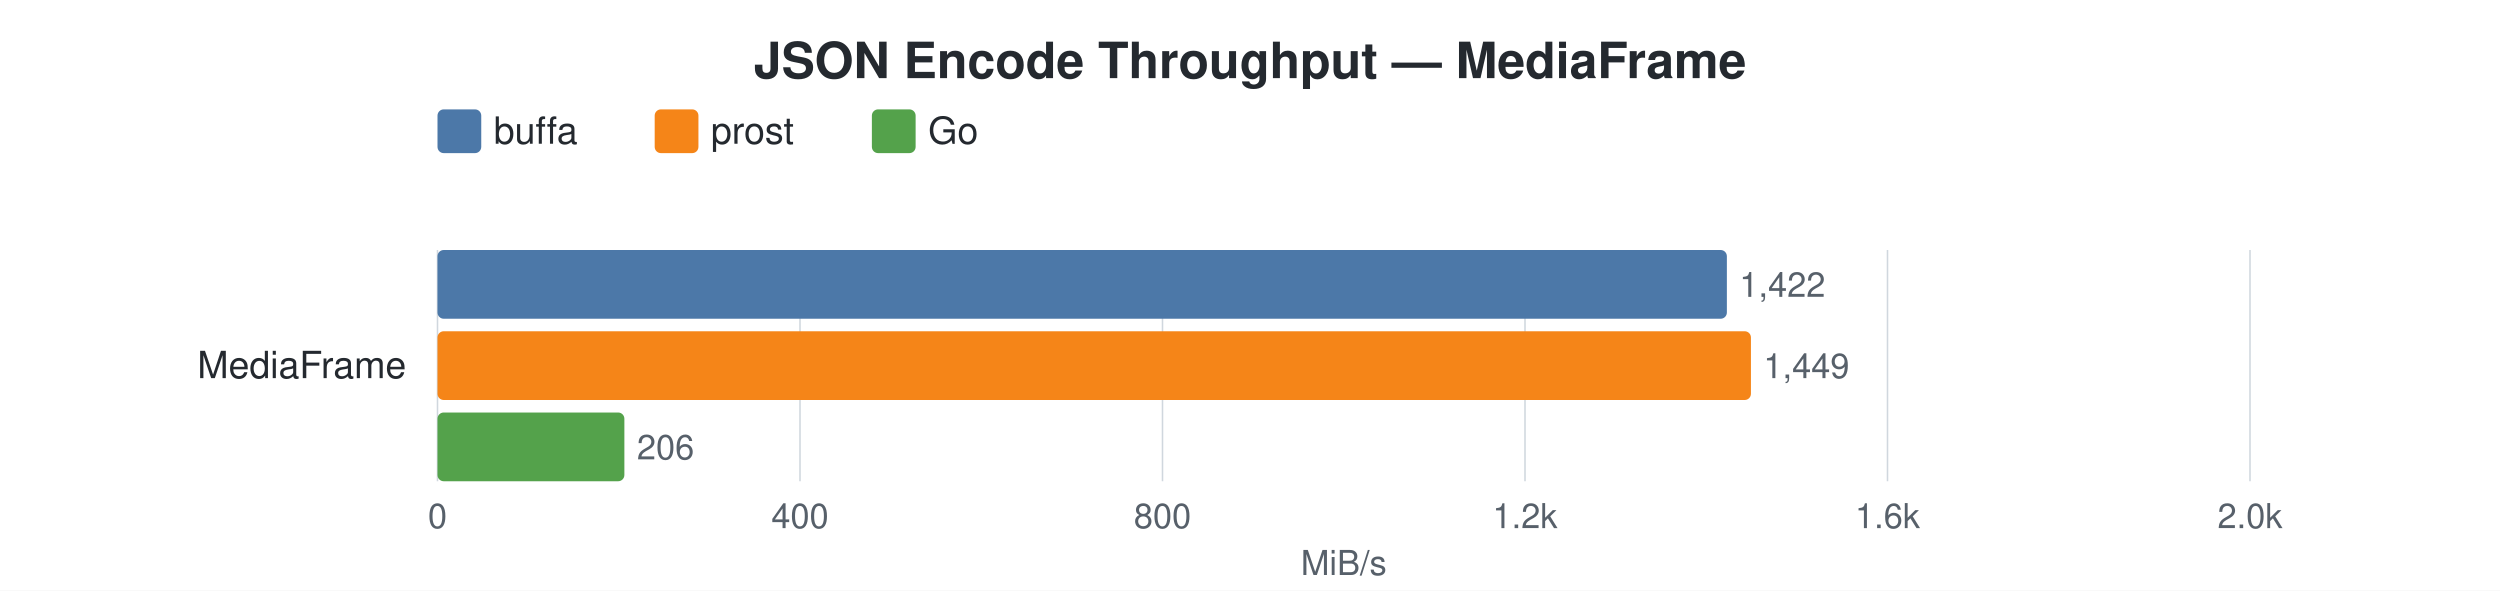
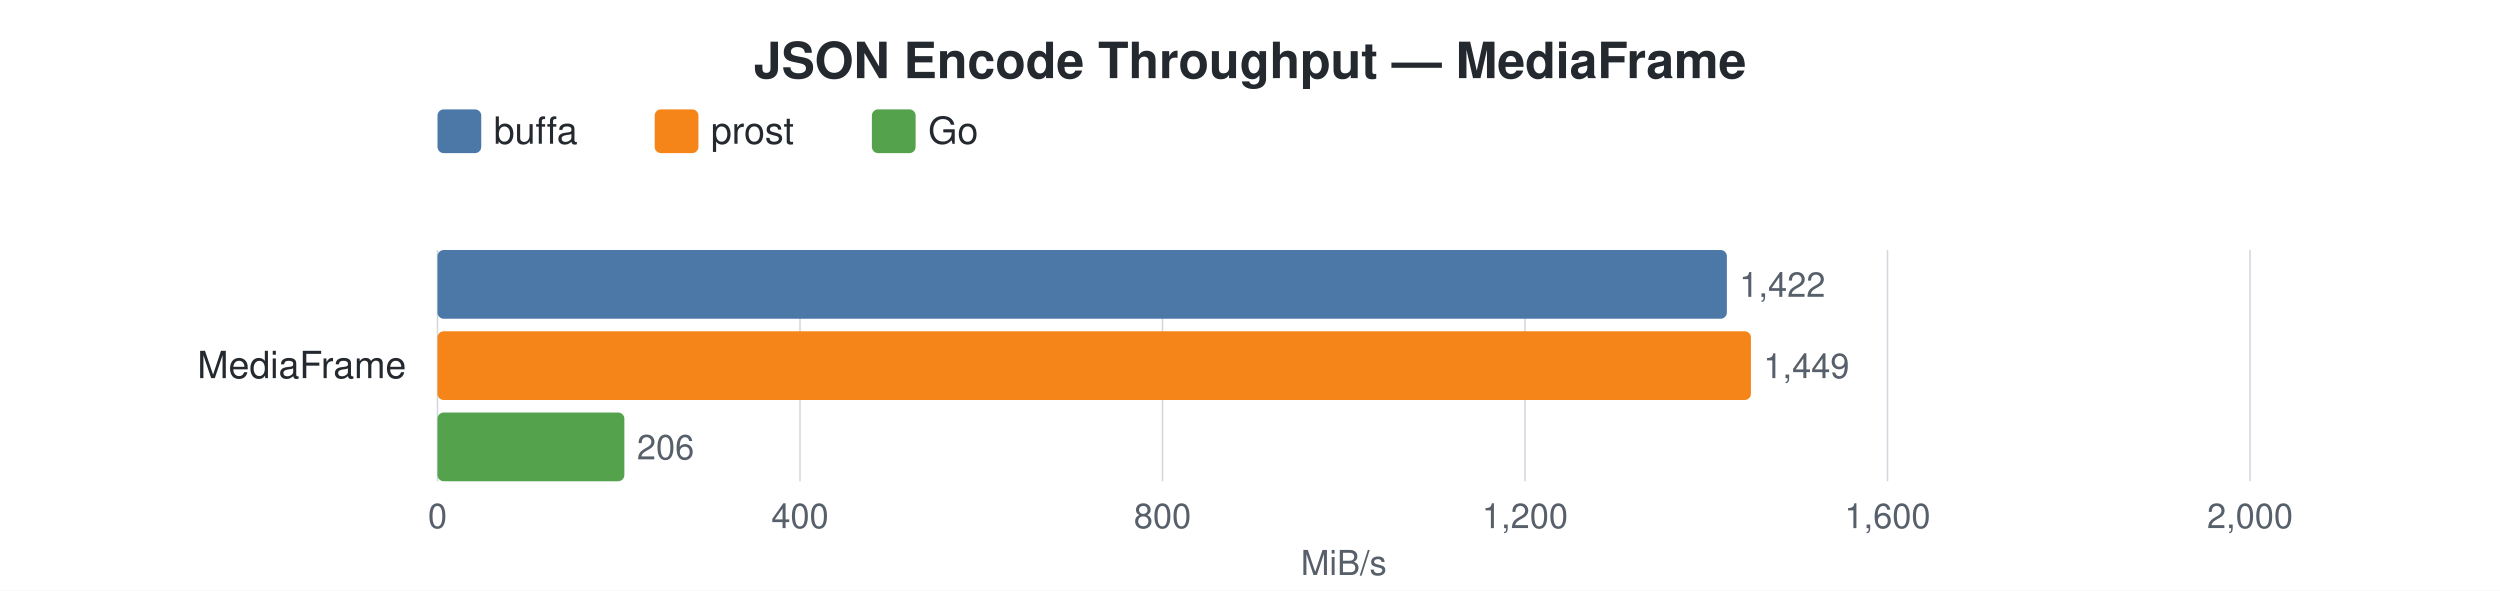
<svg xmlns="http://www.w3.org/2000/svg" width="800" height="189" viewBox="0 0 800 189">
  <style>
    text { font-family: -apple-system, BlinkMacSystemFont, "Segoe UI", Helvetica, Arial, sans-serif; }
    .title { font-size: 16px; font-weight: 600; fill: #24292f; }
    .label { font-size: 12px; fill: #24292f; }
    .value { font-size: 11px; fill: #57606a; }
    .axis-label { font-size: 11px; fill: #57606a; }
    .legend-text { font-size: 12px; fill: #24292f; }
    .grid { stroke: #d0d7de; stroke-width: 0.5; }
  </style>
  <rect width="100%" height="100%" fill="white" />
  <text x="400.0" y="25" text-anchor="middle" class="title">JSON Encode Throughput — MediaFrame</text>
  <rect x="140" y="35" width="14" height="14" rx="2" fill="#4C78A8" />
  <text x="158" y="46" class="legend-text">buffa</text>
  <rect x="209.5" y="35" width="14" height="14" rx="2" fill="#F58518" />
  <text x="227.5" y="46" class="legend-text">prost</text>
  <rect x="279.0" y="35" width="14" height="14" rx="2" fill="#54A24B" />
  <text x="297.0" y="46" class="legend-text">Go</text>
  <line x1="140.0" y1="80" x2="140.0" y2="154" class="grid" />
  <text x="140.0" y="169" text-anchor="middle" class="axis-label">0</text>
  <line x1="256.0" y1="80" x2="256.0" y2="154" class="grid" />
  <text x="256.0" y="169" text-anchor="middle" class="axis-label">400</text>
  <line x1="372.0" y1="80" x2="372.0" y2="154" class="grid" />
  <text x="372.0" y="169" text-anchor="middle" class="axis-label">800</text>
  <line x1="488.0" y1="80" x2="488.0" y2="154" class="grid" />
-   <text x="488.0" y="169" text-anchor="middle" class="axis-label">1.2k</text>
+   <text x="488.0" y="169" text-anchor="middle" class="axis-label">1,200</text>
  <line x1="604.0" y1="80" x2="604.0" y2="154" class="grid" />
-   <text x="604.0" y="169" text-anchor="middle" class="axis-label">1.6k</text>
+   <text x="604.0" y="169" text-anchor="middle" class="axis-label">1,600</text>
  <line x1="720.0" y1="80" x2="720.0" y2="154" class="grid" />
-   <text x="720.0" y="169" text-anchor="middle" class="axis-label">2.0k</text>
+   <text x="720.0" y="169" text-anchor="middle" class="axis-label">2,000</text>
  <text x="430.0" y="184" text-anchor="middle" class="axis-label">MiB/s</text>
  <text x="130" y="121.0" text-anchor="end" class="label">MediaFrame</text>
  <rect x="140" y="80.0" width="412.6" height="22" rx="2" fill="#4C78A8" />
  <text x="556.6" y="95.0" class="value">1,422</text>
  <rect x="140" y="106.0" width="420.3" height="22" rx="2" fill="#F58518" />
  <text x="564.3" y="121.0" class="value">1,449</text>
  <rect x="140" y="132.0" width="59.8" height="22" rx="2" fill="#54A24B" />
  <text x="203.8" y="147.0" class="value">206</text>
</svg>
